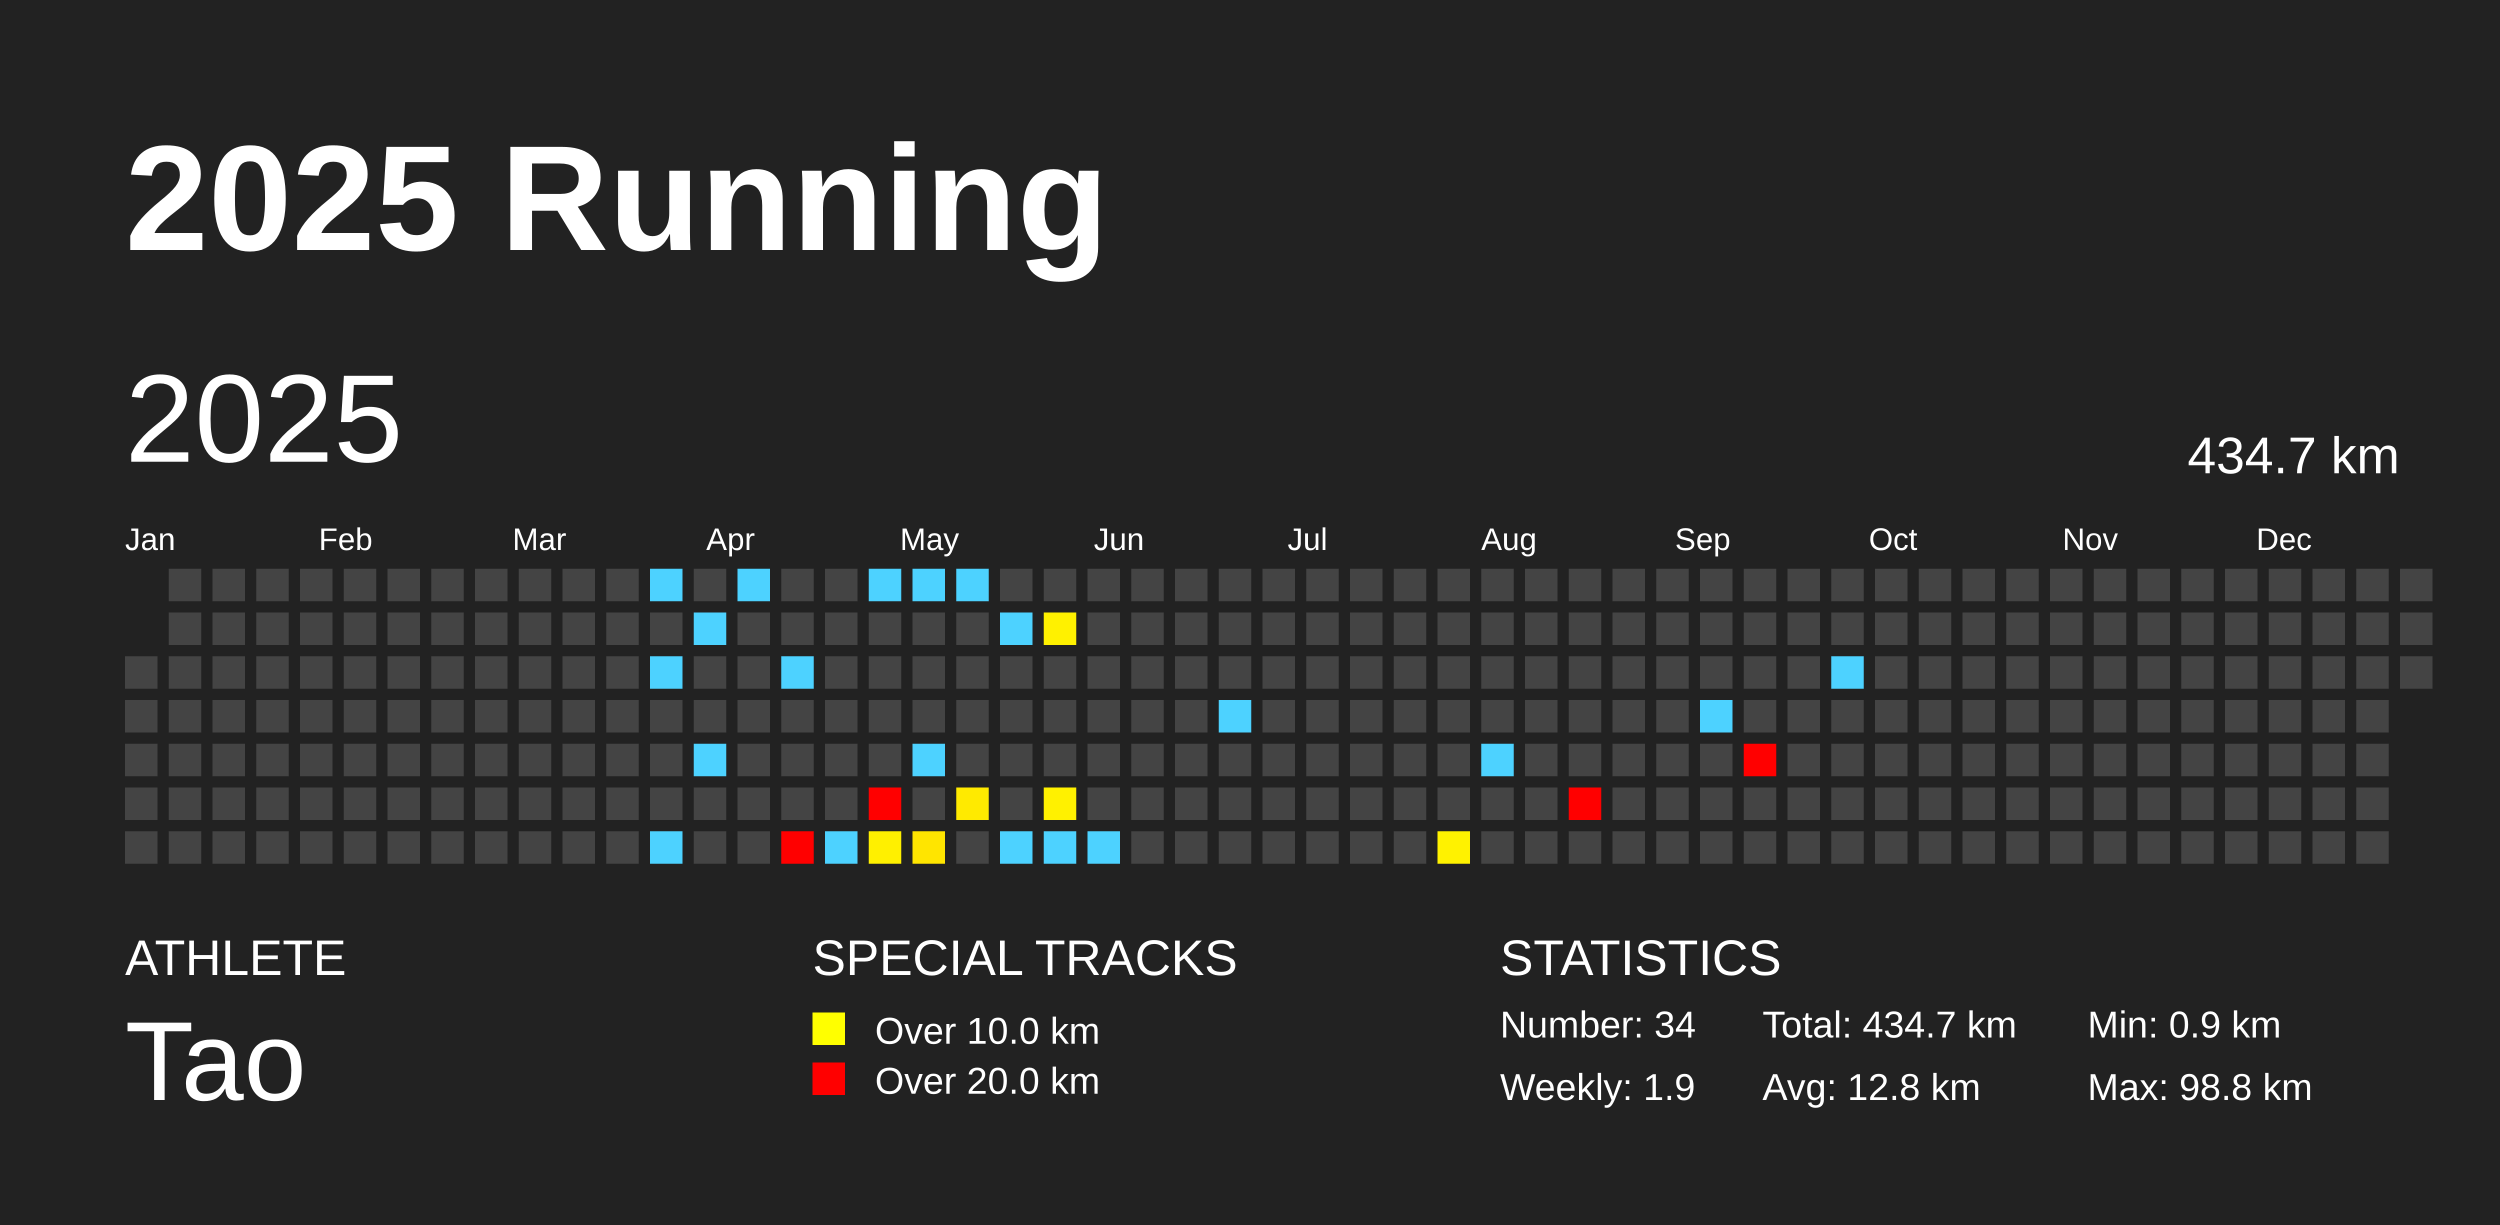
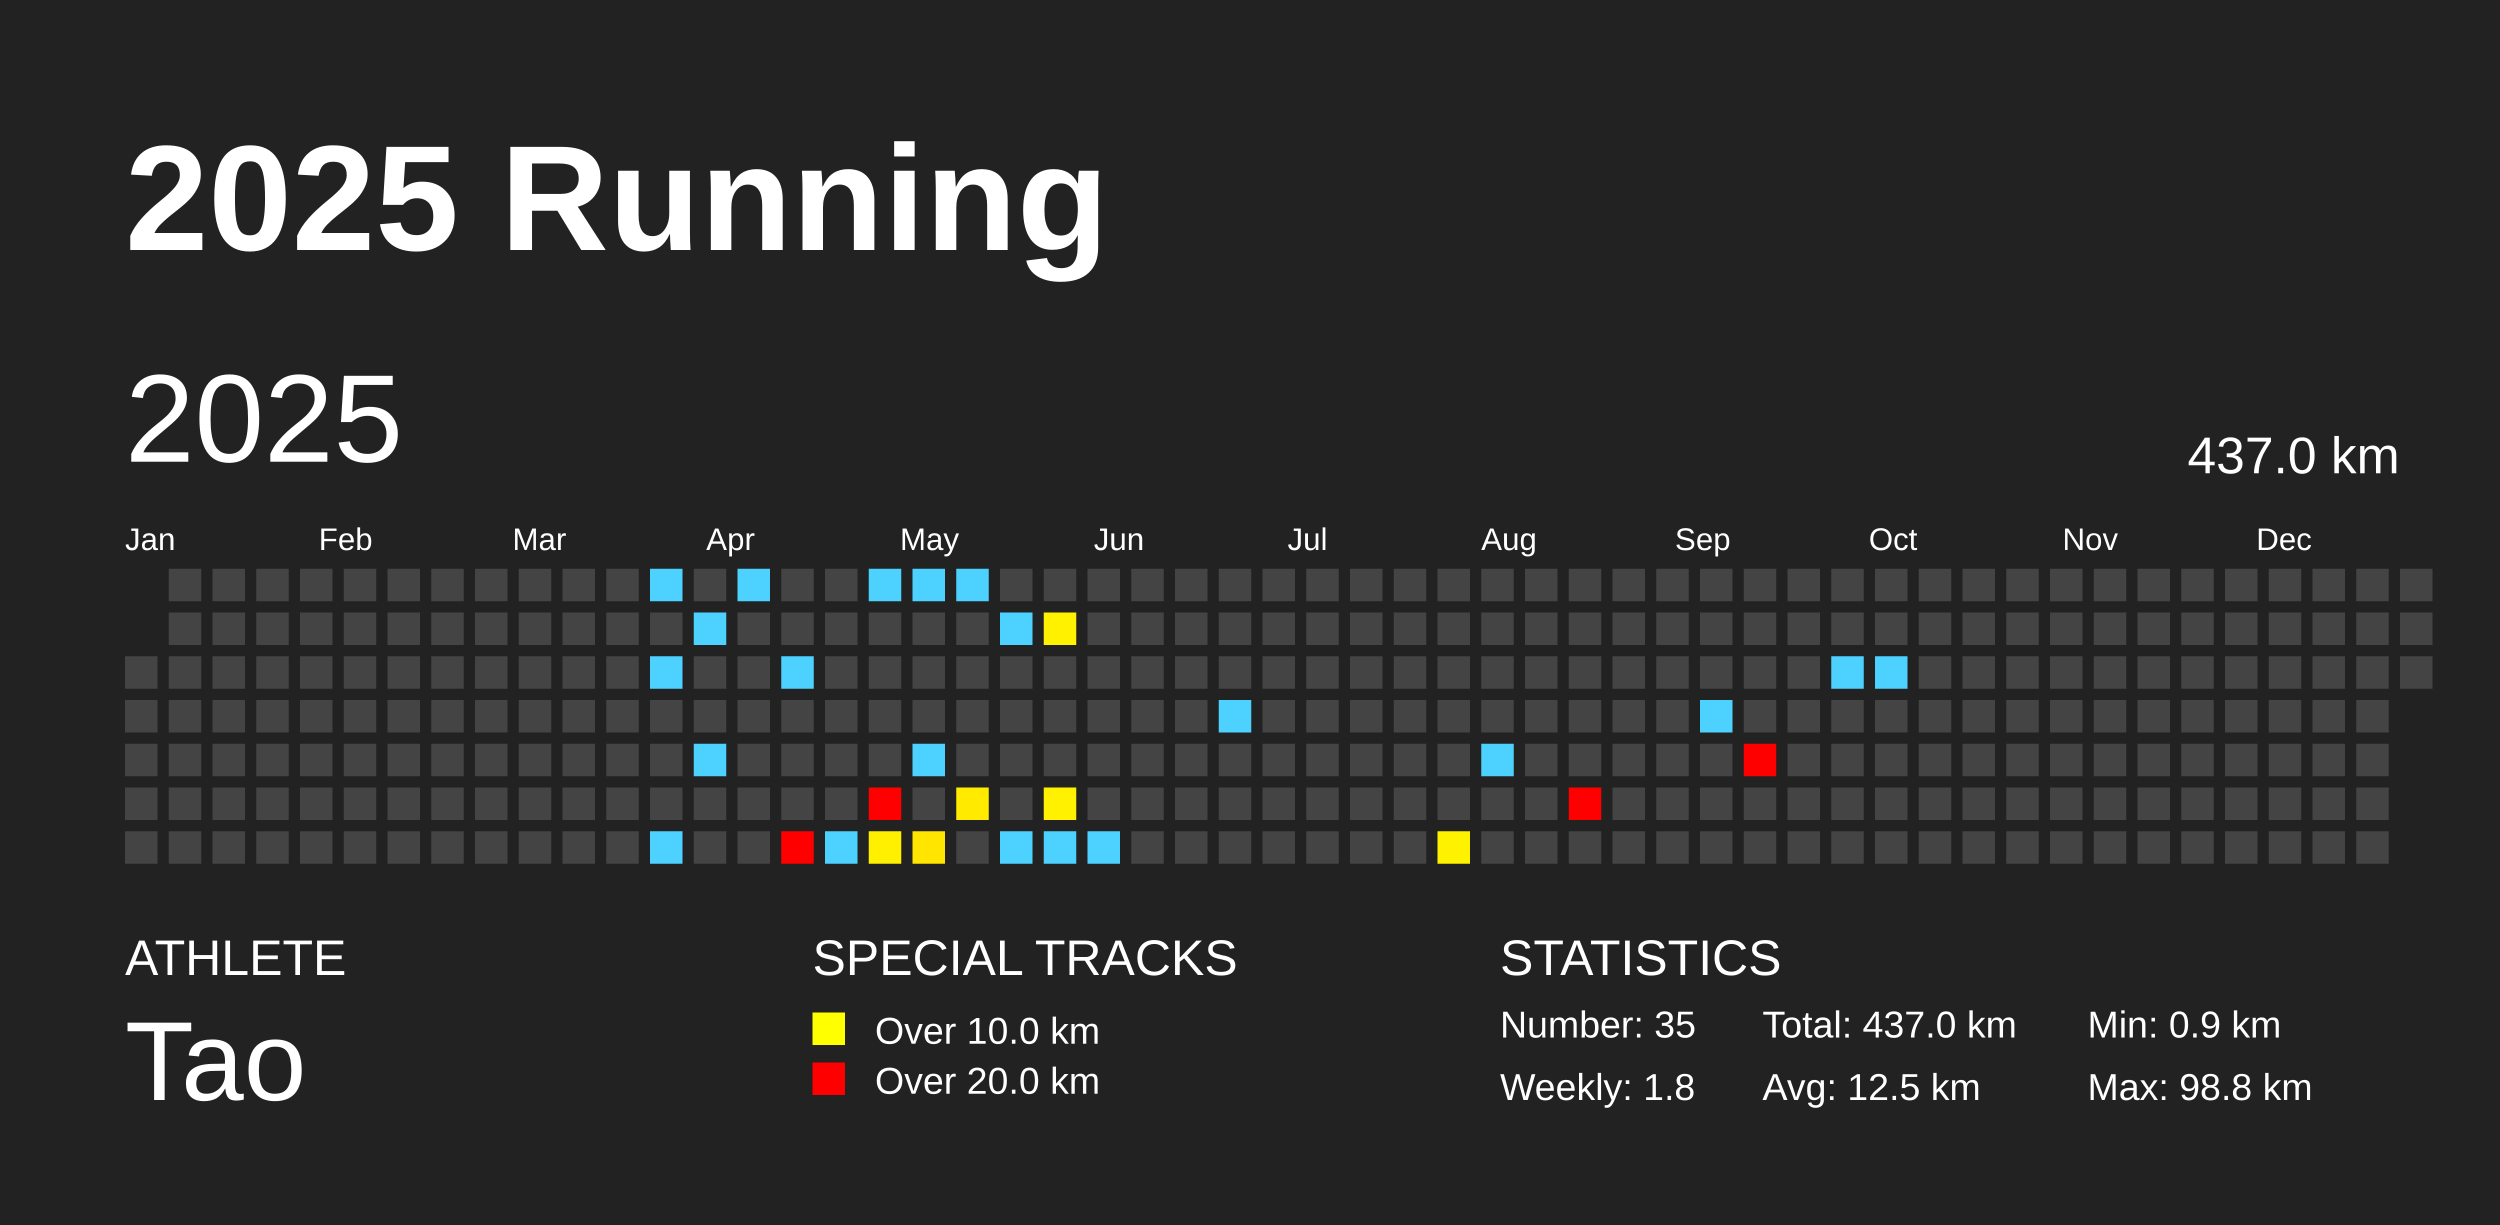
<svg xmlns="http://www.w3.org/2000/svg" baseProfile="full" height="98mm" version="1.1" viewBox="0,0,200,98" width="200mm">
  <defs />
  <rect fill="#222222" height="98" width="200" x="0" y="0" />
  <text fill="#FFFFFF" style="font-size:12px; font-family:Arial; font-weight:bold;" x="10" y="20">2025 Running</text>
  <text fill="#FFFFFF" style="font-size:4px; font-family:Arial" x="10" y="78">ATHLETE</text>
  <text fill="#FFFFFF" style="font-size:9px; font-family:Arial" x="10" y="88">Tao</text>
  <text fill="#FFFFFF" style="font-size:4px; font-family:Arial" x="65" y="78">SPECIAL TRACKS</text>
  <rect fill="yellow" height="2.6" width="2.6" x="65" y="81" />
  <text fill="#FFFFFF" style="font-size:3px; font-family:Arial" x="70" y="83.5">Over 10.0 km</text>
  <rect fill="red" height="2.6" width="2.6" x="65" y="85" />
  <text fill="#FFFFFF" style="font-size:3px; font-family:Arial" x="70" y="87.5">Over 20.0 km</text>
  <text fill="#FFFFFF" style="font-size:4px; font-family:Arial" x="120" y="78">STATISTICS</text>
-   <text fill="#FFFFFF" style="font-size:3px; font-family:Arial" x="120" y="83">Number: 34</text>
-   <text fill="#FFFFFF" style="font-size:3px; font-family:Arial" x="120" y="88">Weekly: 1.9</text>
-   <text fill="#FFFFFF" style="font-size:3px; font-family:Arial" x="141" y="83">Total: 434.7 km</text>
-   <text fill="#FFFFFF" style="font-size:3px; font-family:Arial" x="141" y="88">Avg: 12.8 km</text>
+   <text fill="#FFFFFF" style="font-size:3px; font-family:Arial" x="120" y="83">Number: 35</text>
+   <text fill="#FFFFFF" style="font-size:3px; font-family:Arial" x="120" y="88">Weekly: 1.8</text>
+   <text fill="#FFFFFF" style="font-size:3px; font-family:Arial" x="141" y="83">Total: 437.0 km</text>
+   <text fill="#FFFFFF" style="font-size:3px; font-family:Arial" x="141" y="88">Avg: 12.5 km</text>
  <text fill="#FFFFFF" style="font-size:3px; font-family:Arial" x="167" y="83">Min: 0.9 km</text>
  <text fill="#FFFFFF" style="font-size:3px; font-family:Arial" x="167" y="88">Max: 98.8 km</text>
  <text dominant-baseline="hanging" fill="#FFFFFF" style="font-size:10.0px; font-family:Arial;" x="10" y="30">2025</text>
-   <text dominant-baseline="hanging" fill="#FFFFFF" style="font-size:4.125px; font-family:Arial;" x="175" y="35">434.7 km</text>
+   <text dominant-baseline="hanging" fill="#FFFFFF" style="font-size:4.125px; font-family:Arial;" x="175" y="35">437.0 km</text>
  <text fill="#FFFFFF" style="font-size:2.5px; font-family:Arial" x="10.0" y="44">Jan</text>
  <text fill="#FFFFFF" style="font-size:2.5px; font-family:Arial" x="25.5" y="44">Feb</text>
  <text fill="#FFFFFF" style="font-size:2.5px; font-family:Arial" x="41.0" y="44">Mar</text>
  <text fill="#FFFFFF" style="font-size:2.5px; font-family:Arial" x="56.5" y="44">Apr</text>
  <text fill="#FFFFFF" style="font-size:2.5px; font-family:Arial" x="72.0" y="44">May</text>
  <text fill="#FFFFFF" style="font-size:2.5px; font-family:Arial" x="87.5" y="44">Jun</text>
  <text fill="#FFFFFF" style="font-size:2.5px; font-family:Arial" x="103.0" y="44">Jul</text>
  <text fill="#FFFFFF" style="font-size:2.5px; font-family:Arial" x="118.5" y="44">Aug</text>
  <text fill="#FFFFFF" style="font-size:2.5px; font-family:Arial" x="134.0" y="44">Sep</text>
  <text fill="#FFFFFF" style="font-size:2.5px; font-family:Arial" x="149.5" y="44">Oct</text>
  <text fill="#FFFFFF" style="font-size:2.5px; font-family:Arial" x="165.0" y="44">Nov</text>
  <text fill="#FFFFFF" style="font-size:2.5px; font-family:Arial" x="180.5" y="44">Dec</text>
  <rect fill="#444444" height="2.6" width="2.6" x="10.0" y="52.5" />
  <rect fill="#444444" height="2.6" width="2.6" x="10.0" y="56.0" />
  <rect fill="#444444" height="2.6" width="2.6" x="10.0" y="59.5" />
  <rect fill="#444444" height="2.6" width="2.6" x="10.0" y="63.0" />
  <rect fill="#444444" height="2.6" width="2.6" x="10.0" y="66.5" />
  <rect fill="#444444" height="2.6" width="2.6" x="13.5" y="45.5" />
  <rect fill="#444444" height="2.6" width="2.6" x="13.5" y="49.0" />
  <rect fill="#444444" height="2.6" width="2.6" x="13.5" y="52.5" />
  <rect fill="#444444" height="2.6" width="2.6" x="13.5" y="56.0" />
  <rect fill="#444444" height="2.6" width="2.6" x="13.5" y="59.5" />
  <rect fill="#444444" height="2.6" width="2.6" x="13.5" y="63.0" />
  <rect fill="#444444" height="2.6" width="2.6" x="13.5" y="66.5" />
  <rect fill="#444444" height="2.6" width="2.6" x="17.0" y="45.5" />
  <rect fill="#444444" height="2.6" width="2.6" x="17.0" y="49.0" />
  <rect fill="#444444" height="2.6" width="2.6" x="17.0" y="52.5" />
  <rect fill="#444444" height="2.6" width="2.6" x="17.0" y="56.0" />
  <rect fill="#444444" height="2.6" width="2.6" x="17.0" y="59.5" />
  <rect fill="#444444" height="2.6" width="2.6" x="17.0" y="63.0" />
  <rect fill="#444444" height="2.6" width="2.6" x="17.0" y="66.5" />
  <rect fill="#444444" height="2.6" width="2.6" x="20.5" y="45.5" />
  <rect fill="#444444" height="2.6" width="2.6" x="20.5" y="49.0" />
  <rect fill="#444444" height="2.6" width="2.6" x="20.5" y="52.5" />
  <rect fill="#444444" height="2.6" width="2.6" x="20.5" y="56.0" />
  <rect fill="#444444" height="2.6" width="2.6" x="20.5" y="59.5" />
  <rect fill="#444444" height="2.6" width="2.6" x="20.5" y="63.0" />
  <rect fill="#444444" height="2.6" width="2.6" x="20.5" y="66.5" />
  <rect fill="#444444" height="2.6" width="2.6" x="24.0" y="45.5" />
  <rect fill="#444444" height="2.6" width="2.6" x="24.0" y="49.0" />
  <rect fill="#444444" height="2.6" width="2.6" x="24.0" y="52.5" />
  <rect fill="#444444" height="2.6" width="2.6" x="24.0" y="56.0" />
  <rect fill="#444444" height="2.6" width="2.6" x="24.0" y="59.5" />
  <rect fill="#444444" height="2.6" width="2.6" x="24.0" y="63.0" />
  <rect fill="#444444" height="2.6" width="2.6" x="24.0" y="66.5" />
  <rect fill="#444444" height="2.6" width="2.6" x="27.5" y="45.5" />
  <rect fill="#444444" height="2.6" width="2.6" x="27.5" y="49.0" />
  <rect fill="#444444" height="2.6" width="2.6" x="27.5" y="52.5" />
  <rect fill="#444444" height="2.6" width="2.6" x="27.5" y="56.0" />
  <rect fill="#444444" height="2.6" width="2.6" x="27.5" y="59.5" />
  <rect fill="#444444" height="2.6" width="2.6" x="27.5" y="63.0" />
  <rect fill="#444444" height="2.6" width="2.6" x="27.5" y="66.5" />
  <rect fill="#444444" height="2.6" width="2.6" x="31.0" y="45.5" />
  <rect fill="#444444" height="2.6" width="2.6" x="31.0" y="49.0" />
  <rect fill="#444444" height="2.6" width="2.6" x="31.0" y="52.5" />
  <rect fill="#444444" height="2.6" width="2.6" x="31.0" y="56.0" />
  <rect fill="#444444" height="2.6" width="2.6" x="31.0" y="59.5" />
  <rect fill="#444444" height="2.6" width="2.6" x="31.0" y="63.0" />
  <rect fill="#444444" height="2.6" width="2.6" x="31.0" y="66.5" />
  <rect fill="#444444" height="2.6" width="2.6" x="34.5" y="45.5" />
  <rect fill="#444444" height="2.6" width="2.6" x="34.5" y="49.0" />
  <rect fill="#444444" height="2.6" width="2.6" x="34.5" y="52.5" />
  <rect fill="#444444" height="2.6" width="2.6" x="34.5" y="56.0" />
  <rect fill="#444444" height="2.6" width="2.6" x="34.5" y="59.5" />
  <rect fill="#444444" height="2.6" width="2.6" x="34.5" y="63.0" />
  <rect fill="#444444" height="2.6" width="2.6" x="34.5" y="66.5" />
  <rect fill="#444444" height="2.6" width="2.6" x="38.0" y="45.5" />
  <rect fill="#444444" height="2.6" width="2.6" x="38.0" y="49.0" />
  <rect fill="#444444" height="2.6" width="2.6" x="38.0" y="52.5" />
  <rect fill="#444444" height="2.6" width="2.6" x="38.0" y="56.0" />
  <rect fill="#444444" height="2.6" width="2.6" x="38.0" y="59.5" />
  <rect fill="#444444" height="2.6" width="2.6" x="38.0" y="63.0" />
  <rect fill="#444444" height="2.6" width="2.6" x="38.0" y="66.5" />
  <rect fill="#444444" height="2.6" width="2.6" x="41.5" y="45.5" />
  <rect fill="#444444" height="2.6" width="2.6" x="41.5" y="49.0" />
  <rect fill="#444444" height="2.6" width="2.6" x="41.5" y="52.5" />
  <rect fill="#444444" height="2.6" width="2.6" x="41.5" y="56.0" />
  <rect fill="#444444" height="2.6" width="2.6" x="41.5" y="59.5" />
  <rect fill="#444444" height="2.6" width="2.6" x="41.5" y="63.0" />
  <rect fill="#444444" height="2.6" width="2.6" x="41.5" y="66.5" />
  <rect fill="#444444" height="2.6" width="2.6" x="45.0" y="45.5" />
  <rect fill="#444444" height="2.6" width="2.6" x="45.0" y="49.0" />
  <rect fill="#444444" height="2.6" width="2.6" x="45.0" y="52.5" />
  <rect fill="#444444" height="2.6" width="2.6" x="45.0" y="56.0" />
  <rect fill="#444444" height="2.6" width="2.6" x="45.0" y="59.5" />
  <rect fill="#444444" height="2.6" width="2.6" x="45.0" y="63.0" />
  <rect fill="#444444" height="2.6" width="2.6" x="45.0" y="66.5" />
  <rect fill="#444444" height="2.6" width="2.6" x="48.5" y="45.5" />
  <rect fill="#444444" height="2.6" width="2.6" x="48.5" y="49.0" />
  <rect fill="#444444" height="2.6" width="2.6" x="48.5" y="52.5" />
  <rect fill="#444444" height="2.6" width="2.6" x="48.5" y="56.0" />
  <rect fill="#444444" height="2.6" width="2.6" x="48.5" y="59.5" />
  <rect fill="#444444" height="2.6" width="2.6" x="48.5" y="63.0" />
  <rect fill="#444444" height="2.6" width="2.6" x="48.5" y="66.5" />
  <rect fill="#4dd2ff" height="2.6" width="2.6" x="52.0" y="45.5" />
  <rect fill="#444444" height="2.6" width="2.6" x="52.0" y="49.0" />
  <rect fill="#4dd2ff" height="2.6" width="2.6" x="52.0" y="52.5" />
  <rect fill="#444444" height="2.6" width="2.6" x="52.0" y="56.0" />
  <rect fill="#444444" height="2.6" width="2.6" x="52.0" y="59.5" />
  <rect fill="#444444" height="2.6" width="2.6" x="52.0" y="63.0" />
  <rect fill="#4dd2ff" height="2.6" width="2.6" x="52.0" y="66.5" />
  <rect fill="#444444" height="2.6" width="2.6" x="55.5" y="45.5" />
  <rect fill="#4dd2ff" height="2.6" width="2.6" x="55.5" y="49.0" />
  <rect fill="#444444" height="2.6" width="2.6" x="55.5" y="52.5" />
  <rect fill="#444444" height="2.6" width="2.6" x="55.5" y="56.0" />
  <rect fill="#4dd2ff" height="2.6" width="2.6" x="55.5" y="59.5" />
  <rect fill="#444444" height="2.6" width="2.6" x="55.5" y="63.0" />
  <rect fill="#444444" height="2.6" width="2.6" x="55.5" y="66.5" />
  <rect fill="#4dd2ff" height="2.6" width="2.6" x="59.0" y="45.5" />
  <rect fill="#444444" height="2.6" width="2.6" x="59.0" y="49.0" />
  <rect fill="#444444" height="2.6" width="2.6" x="59.0" y="52.5" />
  <rect fill="#444444" height="2.6" width="2.6" x="59.0" y="56.0" />
  <rect fill="#444444" height="2.6" width="2.6" x="59.0" y="59.5" />
  <rect fill="#444444" height="2.6" width="2.6" x="59.0" y="63.0" />
  <rect fill="#444444" height="2.6" width="2.6" x="59.0" y="66.5" />
  <rect fill="#444444" height="2.6" width="2.6" x="62.5" y="45.5" />
  <rect fill="#444444" height="2.6" width="2.6" x="62.5" y="49.0" />
  <rect fill="#4dd2ff" height="2.6" width="2.6" x="62.5" y="52.5" />
  <rect fill="#444444" height="2.6" width="2.6" x="62.5" y="56.0" />
  <rect fill="#444444" height="2.6" width="2.6" x="62.5" y="59.5" />
  <rect fill="#444444" height="2.6" width="2.6" x="62.5" y="63.0" />
  <rect fill="red" height="2.6" width="2.6" x="62.5" y="66.5" />
  <rect fill="#444444" height="2.6" width="2.6" x="66.0" y="45.5" />
  <rect fill="#444444" height="2.6" width="2.6" x="66.0" y="49.0" />
  <rect fill="#444444" height="2.6" width="2.6" x="66.0" y="52.5" />
  <rect fill="#444444" height="2.6" width="2.6" x="66.0" y="56.0" />
  <rect fill="#444444" height="2.6" width="2.6" x="66.0" y="59.5" />
  <rect fill="#444444" height="2.6" width="2.6" x="66.0" y="63.0" />
  <rect fill="#4dd2ff" height="2.6" width="2.6" x="66.0" y="66.5" />
  <rect fill="#4dd2ff" height="2.6" width="2.6" x="69.5" y="45.5" />
  <rect fill="#444444" height="2.6" width="2.6" x="69.5" y="49.0" />
  <rect fill="#444444" height="2.6" width="2.6" x="69.5" y="52.5" />
  <rect fill="#444444" height="2.6" width="2.6" x="69.5" y="56.0" />
  <rect fill="#444444" height="2.6" width="2.6" x="69.5" y="59.5" />
  <rect fill="red" height="2.6" width="2.6" x="69.5" y="63.0" />
  <rect fill="#fff000" height="2.6" width="2.6" x="69.5" y="66.5" />
  <rect fill="#4dd2ff" height="2.6" width="2.6" x="73.0" y="45.5" />
  <rect fill="#444444" height="2.6" width="2.6" x="73.0" y="49.0" />
  <rect fill="#444444" height="2.6" width="2.6" x="73.0" y="52.5" />
  <rect fill="#444444" height="2.6" width="2.6" x="73.0" y="56.0" />
  <rect fill="#4dd2ff" height="2.6" width="2.6" x="73.0" y="59.5" />
  <rect fill="#444444" height="2.6" width="2.6" x="73.0" y="63.0" />
  <rect fill="#ffe500" height="2.6" width="2.6" x="73.0" y="66.5" />
  <rect fill="#4dd2ff" height="2.6" width="2.6" x="76.5" y="45.5" />
  <rect fill="#444444" height="2.6" width="2.6" x="76.5" y="49.0" />
  <rect fill="#444444" height="2.6" width="2.6" x="76.5" y="52.5" />
  <rect fill="#444444" height="2.6" width="2.6" x="76.5" y="56.0" />
  <rect fill="#444444" height="2.6" width="2.6" x="76.5" y="59.5" />
  <rect fill="#ffea00" height="2.6" width="2.6" x="76.5" y="63.0" />
  <rect fill="#444444" height="2.6" width="2.6" x="76.5" y="66.5" />
  <rect fill="#444444" height="2.6" width="2.6" x="80.0" y="45.5" />
  <rect fill="#4dd2ff" height="2.6" width="2.6" x="80.0" y="49.0" />
  <rect fill="#444444" height="2.6" width="2.6" x="80.0" y="52.5" />
  <rect fill="#444444" height="2.6" width="2.6" x="80.0" y="56.0" />
  <rect fill="#444444" height="2.6" width="2.6" x="80.0" y="59.5" />
  <rect fill="#444444" height="2.6" width="2.6" x="80.0" y="63.0" />
  <rect fill="#4dd2ff" height="2.6" width="2.6" x="80.0" y="66.5" />
  <rect fill="#444444" height="2.6" width="2.6" x="83.5" y="45.5" />
  <rect fill="#fff100" height="2.6" width="2.6" x="83.5" y="49.0" />
  <rect fill="#444444" height="2.6" width="2.6" x="83.5" y="52.5" />
  <rect fill="#444444" height="2.6" width="2.6" x="83.5" y="56.0" />
  <rect fill="#444444" height="2.6" width="2.6" x="83.5" y="59.5" />
  <rect fill="#fff100" height="2.6" width="2.6" x="83.5" y="63.0" />
  <rect fill="#4dd2ff" height="2.6" width="2.6" x="83.5" y="66.5" />
  <rect fill="#444444" height="2.6" width="2.6" x="87.0" y="45.5" />
  <rect fill="#444444" height="2.6" width="2.6" x="87.0" y="49.0" />
  <rect fill="#444444" height="2.6" width="2.6" x="87.0" y="52.5" />
  <rect fill="#444444" height="2.6" width="2.6" x="87.0" y="56.0" />
  <rect fill="#444444" height="2.6" width="2.6" x="87.0" y="59.5" />
  <rect fill="#444444" height="2.6" width="2.6" x="87.0" y="63.0" />
  <rect fill="#4dd2ff" height="2.6" width="2.6" x="87.0" y="66.5" />
  <rect fill="#444444" height="2.6" width="2.6" x="90.5" y="45.5" />
  <rect fill="#444444" height="2.6" width="2.6" x="90.5" y="49.0" />
  <rect fill="#444444" height="2.6" width="2.6" x="90.5" y="52.5" />
  <rect fill="#444444" height="2.6" width="2.6" x="90.5" y="56.0" />
  <rect fill="#444444" height="2.6" width="2.6" x="90.5" y="59.5" />
  <rect fill="#444444" height="2.6" width="2.6" x="90.5" y="63.0" />
  <rect fill="#444444" height="2.6" width="2.6" x="90.5" y="66.5" />
  <rect fill="#444444" height="2.6" width="2.6" x="94.0" y="45.5" />
  <rect fill="#444444" height="2.6" width="2.6" x="94.0" y="49.0" />
  <rect fill="#444444" height="2.6" width="2.6" x="94.0" y="52.5" />
  <rect fill="#444444" height="2.6" width="2.6" x="94.0" y="56.0" />
  <rect fill="#444444" height="2.6" width="2.6" x="94.0" y="59.5" />
  <rect fill="#444444" height="2.6" width="2.6" x="94.0" y="63.0" />
  <rect fill="#444444" height="2.6" width="2.6" x="94.0" y="66.5" />
  <rect fill="#444444" height="2.6" width="2.6" x="97.5" y="45.5" />
  <rect fill="#444444" height="2.6" width="2.6" x="97.5" y="49.0" />
  <rect fill="#444444" height="2.6" width="2.6" x="97.5" y="52.5" />
  <rect fill="#4dd2ff" height="2.6" width="2.6" x="97.5" y="56.0" />
  <rect fill="#444444" height="2.6" width="2.6" x="97.5" y="59.5" />
  <rect fill="#444444" height="2.6" width="2.6" x="97.5" y="63.0" />
  <rect fill="#444444" height="2.6" width="2.6" x="97.5" y="66.5" />
  <rect fill="#444444" height="2.6" width="2.6" x="101.0" y="45.5" />
  <rect fill="#444444" height="2.6" width="2.6" x="101.0" y="49.0" />
  <rect fill="#444444" height="2.6" width="2.6" x="101.0" y="52.5" />
  <rect fill="#444444" height="2.6" width="2.6" x="101.0" y="56.0" />
  <rect fill="#444444" height="2.6" width="2.6" x="101.0" y="59.5" />
  <rect fill="#444444" height="2.6" width="2.6" x="101.0" y="63.0" />
  <rect fill="#444444" height="2.6" width="2.6" x="101.0" y="66.5" />
  <rect fill="#444444" height="2.6" width="2.6" x="104.5" y="45.5" />
  <rect fill="#444444" height="2.6" width="2.6" x="104.5" y="49.0" />
  <rect fill="#444444" height="2.6" width="2.6" x="104.5" y="52.5" />
  <rect fill="#444444" height="2.6" width="2.6" x="104.5" y="56.0" />
  <rect fill="#444444" height="2.6" width="2.6" x="104.5" y="59.5" />
  <rect fill="#444444" height="2.6" width="2.6" x="104.5" y="63.0" />
  <rect fill="#444444" height="2.6" width="2.6" x="104.5" y="66.5" />
  <rect fill="#444444" height="2.6" width="2.6" x="108.0" y="45.5" />
  <rect fill="#444444" height="2.6" width="2.6" x="108.0" y="49.0" />
  <rect fill="#444444" height="2.6" width="2.6" x="108.0" y="52.5" />
  <rect fill="#444444" height="2.6" width="2.6" x="108.0" y="56.0" />
  <rect fill="#444444" height="2.6" width="2.6" x="108.0" y="59.5" />
  <rect fill="#444444" height="2.6" width="2.6" x="108.0" y="63.0" />
  <rect fill="#444444" height="2.6" width="2.6" x="108.0" y="66.5" />
  <rect fill="#444444" height="2.6" width="2.6" x="111.5" y="45.5" />
  <rect fill="#444444" height="2.6" width="2.6" x="111.5" y="49.0" />
  <rect fill="#444444" height="2.6" width="2.6" x="111.5" y="52.5" />
  <rect fill="#444444" height="2.6" width="2.6" x="111.5" y="56.0" />
  <rect fill="#444444" height="2.6" width="2.6" x="111.5" y="59.5" />
  <rect fill="#444444" height="2.6" width="2.6" x="111.5" y="63.0" />
  <rect fill="#444444" height="2.6" width="2.6" x="111.5" y="66.5" />
  <rect fill="#444444" height="2.6" width="2.6" x="115.0" y="45.5" />
  <rect fill="#444444" height="2.6" width="2.6" x="115.0" y="49.0" />
  <rect fill="#444444" height="2.6" width="2.6" x="115.0" y="52.5" />
  <rect fill="#444444" height="2.6" width="2.6" x="115.0" y="56.0" />
  <rect fill="#444444" height="2.6" width="2.6" x="115.0" y="59.5" />
  <rect fill="#444444" height="2.6" width="2.6" x="115.0" y="63.0" />
  <rect fill="#fff200" height="2.6" width="2.6" x="115.0" y="66.5" />
  <rect fill="#444444" height="2.6" width="2.6" x="118.5" y="45.5" />
  <rect fill="#444444" height="2.6" width="2.6" x="118.5" y="49.0" />
  <rect fill="#444444" height="2.6" width="2.6" x="118.5" y="52.5" />
  <rect fill="#444444" height="2.6" width="2.6" x="118.5" y="56.0" />
  <rect fill="#4dd2ff" height="2.6" width="2.6" x="118.5" y="59.5" />
  <rect fill="#444444" height="2.6" width="2.6" x="118.5" y="63.0" />
  <rect fill="#444444" height="2.6" width="2.6" x="118.5" y="66.5" />
  <rect fill="#444444" height="2.6" width="2.6" x="122.0" y="45.5" />
  <rect fill="#444444" height="2.6" width="2.6" x="122.0" y="49.0" />
  <rect fill="#444444" height="2.6" width="2.6" x="122.0" y="52.5" />
  <rect fill="#444444" height="2.6" width="2.6" x="122.0" y="56.0" />
  <rect fill="#444444" height="2.6" width="2.6" x="122.0" y="59.5" />
  <rect fill="#444444" height="2.6" width="2.6" x="122.0" y="63.0" />
  <rect fill="#444444" height="2.6" width="2.6" x="122.0" y="66.5" />
  <rect fill="#444444" height="2.6" width="2.6" x="125.5" y="45.5" />
  <rect fill="#444444" height="2.6" width="2.6" x="125.5" y="49.0" />
  <rect fill="#444444" height="2.6" width="2.6" x="125.5" y="52.5" />
  <rect fill="#444444" height="2.6" width="2.6" x="125.5" y="56.0" />
  <rect fill="#444444" height="2.6" width="2.6" x="125.5" y="59.5" />
  <rect fill="red" height="2.6" width="2.6" x="125.5" y="63.0" />
  <rect fill="#444444" height="2.6" width="2.6" x="125.5" y="66.5" />
  <rect fill="#444444" height="2.6" width="2.6" x="129.0" y="45.5" />
  <rect fill="#444444" height="2.6" width="2.6" x="129.0" y="49.0" />
  <rect fill="#444444" height="2.6" width="2.6" x="129.0" y="52.5" />
  <rect fill="#444444" height="2.6" width="2.6" x="129.0" y="56.0" />
  <rect fill="#444444" height="2.6" width="2.6" x="129.0" y="59.5" />
  <rect fill="#444444" height="2.6" width="2.6" x="129.0" y="63.0" />
  <rect fill="#444444" height="2.6" width="2.6" x="129.0" y="66.5" />
  <rect fill="#444444" height="2.6" width="2.6" x="132.5" y="45.5" />
  <rect fill="#444444" height="2.6" width="2.6" x="132.5" y="49.0" />
  <rect fill="#444444" height="2.6" width="2.6" x="132.5" y="52.5" />
  <rect fill="#444444" height="2.6" width="2.6" x="132.5" y="56.0" />
  <rect fill="#444444" height="2.6" width="2.6" x="132.5" y="59.5" />
  <rect fill="#444444" height="2.6" width="2.6" x="132.5" y="63.0" />
  <rect fill="#444444" height="2.6" width="2.6" x="132.5" y="66.5" />
  <rect fill="#444444" height="2.6" width="2.6" x="136.0" y="45.5" />
  <rect fill="#444444" height="2.6" width="2.6" x="136.0" y="49.0" />
  <rect fill="#444444" height="2.6" width="2.6" x="136.0" y="52.5" />
  <rect fill="#4dd2ff" height="2.6" width="2.6" x="136.0" y="56.0" />
  <rect fill="#444444" height="2.6" width="2.6" x="136.0" y="59.5" />
  <rect fill="#444444" height="2.6" width="2.6" x="136.0" y="63.0" />
  <rect fill="#444444" height="2.6" width="2.6" x="136.0" y="66.5" />
  <rect fill="#444444" height="2.6" width="2.6" x="139.5" y="45.5" />
  <rect fill="#444444" height="2.6" width="2.6" x="139.5" y="49.0" />
  <rect fill="#444444" height="2.6" width="2.6" x="139.5" y="52.5" />
  <rect fill="#444444" height="2.6" width="2.6" x="139.5" y="56.0" />
  <rect fill="red" height="2.6" width="2.6" x="139.5" y="59.5" />
  <rect fill="#444444" height="2.6" width="2.6" x="139.5" y="63.0" />
  <rect fill="#444444" height="2.6" width="2.6" x="139.5" y="66.5" />
  <rect fill="#444444" height="2.6" width="2.6" x="143.0" y="45.5" />
  <rect fill="#444444" height="2.6" width="2.6" x="143.0" y="49.0" />
  <rect fill="#444444" height="2.6" width="2.6" x="143.0" y="52.5" />
  <rect fill="#444444" height="2.6" width="2.6" x="143.0" y="56.0" />
  <rect fill="#444444" height="2.6" width="2.6" x="143.0" y="59.5" />
  <rect fill="#444444" height="2.6" width="2.6" x="143.0" y="63.0" />
  <rect fill="#444444" height="2.6" width="2.6" x="143.0" y="66.5" />
  <rect fill="#444444" height="2.6" width="2.6" x="146.5" y="45.5" />
  <rect fill="#444444" height="2.6" width="2.6" x="146.5" y="49.0" />
  <rect fill="#4dd2ff" height="2.6" width="2.6" x="146.5" y="52.5" />
  <rect fill="#444444" height="2.6" width="2.6" x="146.5" y="56.0" />
  <rect fill="#444444" height="2.6" width="2.6" x="146.5" y="59.5" />
  <rect fill="#444444" height="2.6" width="2.6" x="146.5" y="63.0" />
  <rect fill="#444444" height="2.6" width="2.6" x="146.5" y="66.5" />
  <rect fill="#444444" height="2.6" width="2.6" x="150.0" y="45.5" />
  <rect fill="#444444" height="2.6" width="2.6" x="150.0" y="49.0" />
-   <rect fill="#444444" height="2.6" width="2.6" x="150.0" y="52.5" />
+   <rect fill="#4dd2ff" height="2.6" width="2.6" x="150.0" y="52.5" />
  <rect fill="#444444" height="2.6" width="2.6" x="150.0" y="56.0" />
  <rect fill="#444444" height="2.6" width="2.6" x="150.0" y="59.5" />
  <rect fill="#444444" height="2.6" width="2.6" x="150.0" y="63.0" />
  <rect fill="#444444" height="2.6" width="2.6" x="150.0" y="66.5" />
  <rect fill="#444444" height="2.6" width="2.6" x="153.5" y="45.5" />
  <rect fill="#444444" height="2.6" width="2.6" x="153.5" y="49.0" />
  <rect fill="#444444" height="2.6" width="2.6" x="153.5" y="52.5" />
  <rect fill="#444444" height="2.6" width="2.6" x="153.5" y="56.0" />
  <rect fill="#444444" height="2.6" width="2.6" x="153.5" y="59.5" />
  <rect fill="#444444" height="2.6" width="2.6" x="153.5" y="63.0" />
  <rect fill="#444444" height="2.6" width="2.6" x="153.5" y="66.5" />
  <rect fill="#444444" height="2.6" width="2.6" x="157.0" y="45.5" />
  <rect fill="#444444" height="2.6" width="2.6" x="157.0" y="49.0" />
  <rect fill="#444444" height="2.6" width="2.6" x="157.0" y="52.5" />
  <rect fill="#444444" height="2.6" width="2.6" x="157.0" y="56.0" />
  <rect fill="#444444" height="2.6" width="2.6" x="157.0" y="59.5" />
  <rect fill="#444444" height="2.6" width="2.6" x="157.0" y="63.0" />
  <rect fill="#444444" height="2.6" width="2.6" x="157.0" y="66.5" />
  <rect fill="#444444" height="2.6" width="2.6" x="160.5" y="45.5" />
  <rect fill="#444444" height="2.6" width="2.6" x="160.5" y="49.0" />
  <rect fill="#444444" height="2.6" width="2.6" x="160.5" y="52.5" />
  <rect fill="#444444" height="2.6" width="2.6" x="160.5" y="56.0" />
  <rect fill="#444444" height="2.6" width="2.6" x="160.5" y="59.5" />
  <rect fill="#444444" height="2.6" width="2.6" x="160.5" y="63.0" />
  <rect fill="#444444" height="2.6" width="2.6" x="160.5" y="66.5" />
  <rect fill="#444444" height="2.6" width="2.6" x="164.0" y="45.5" />
  <rect fill="#444444" height="2.6" width="2.6" x="164.0" y="49.0" />
  <rect fill="#444444" height="2.6" width="2.6" x="164.0" y="52.5" />
  <rect fill="#444444" height="2.6" width="2.6" x="164.0" y="56.0" />
  <rect fill="#444444" height="2.6" width="2.6" x="164.0" y="59.5" />
  <rect fill="#444444" height="2.6" width="2.6" x="164.0" y="63.0" />
  <rect fill="#444444" height="2.6" width="2.6" x="164.0" y="66.5" />
  <rect fill="#444444" height="2.6" width="2.6" x="167.5" y="45.5" />
  <rect fill="#444444" height="2.6" width="2.6" x="167.5" y="49.0" />
  <rect fill="#444444" height="2.6" width="2.6" x="167.5" y="52.5" />
  <rect fill="#444444" height="2.6" width="2.6" x="167.5" y="56.0" />
  <rect fill="#444444" height="2.6" width="2.6" x="167.5" y="59.5" />
  <rect fill="#444444" height="2.6" width="2.6" x="167.5" y="63.0" />
  <rect fill="#444444" height="2.6" width="2.6" x="167.5" y="66.5" />
  <rect fill="#444444" height="2.6" width="2.6" x="171.0" y="45.5" />
  <rect fill="#444444" height="2.6" width="2.6" x="171.0" y="49.0" />
  <rect fill="#444444" height="2.6" width="2.6" x="171.0" y="52.5" />
  <rect fill="#444444" height="2.6" width="2.6" x="171.0" y="56.0" />
  <rect fill="#444444" height="2.6" width="2.6" x="171.0" y="59.5" />
  <rect fill="#444444" height="2.6" width="2.6" x="171.0" y="63.0" />
  <rect fill="#444444" height="2.6" width="2.6" x="171.0" y="66.5" />
  <rect fill="#444444" height="2.6" width="2.6" x="174.5" y="45.5" />
  <rect fill="#444444" height="2.6" width="2.6" x="174.5" y="49.0" />
  <rect fill="#444444" height="2.6" width="2.6" x="174.5" y="52.5" />
  <rect fill="#444444" height="2.6" width="2.6" x="174.5" y="56.0" />
  <rect fill="#444444" height="2.6" width="2.6" x="174.5" y="59.5" />
  <rect fill="#444444" height="2.6" width="2.6" x="174.5" y="63.0" />
  <rect fill="#444444" height="2.6" width="2.6" x="174.5" y="66.5" />
  <rect fill="#444444" height="2.6" width="2.6" x="178.0" y="45.5" />
  <rect fill="#444444" height="2.6" width="2.6" x="178.0" y="49.0" />
  <rect fill="#444444" height="2.6" width="2.6" x="178.0" y="52.5" />
  <rect fill="#444444" height="2.6" width="2.6" x="178.0" y="56.0" />
  <rect fill="#444444" height="2.6" width="2.6" x="178.0" y="59.5" />
  <rect fill="#444444" height="2.6" width="2.6" x="178.0" y="63.0" />
  <rect fill="#444444" height="2.6" width="2.6" x="178.0" y="66.5" />
  <rect fill="#444444" height="2.6" width="2.6" x="181.5" y="45.5" />
  <rect fill="#444444" height="2.6" width="2.6" x="181.5" y="49.0" />
  <rect fill="#444444" height="2.6" width="2.6" x="181.5" y="52.5" />
  <rect fill="#444444" height="2.6" width="2.6" x="181.5" y="56.0" />
  <rect fill="#444444" height="2.6" width="2.6" x="181.5" y="59.5" />
  <rect fill="#444444" height="2.6" width="2.6" x="181.5" y="63.0" />
  <rect fill="#444444" height="2.6" width="2.6" x="181.5" y="66.5" />
  <rect fill="#444444" height="2.6" width="2.6" x="185.0" y="45.5" />
  <rect fill="#444444" height="2.6" width="2.6" x="185.0" y="49.0" />
  <rect fill="#444444" height="2.6" width="2.6" x="185.0" y="52.5" />
  <rect fill="#444444" height="2.6" width="2.6" x="185.0" y="56.0" />
  <rect fill="#444444" height="2.6" width="2.6" x="185.0" y="59.5" />
  <rect fill="#444444" height="2.6" width="2.6" x="185.0" y="63.0" />
  <rect fill="#444444" height="2.6" width="2.6" x="185.0" y="66.5" />
  <rect fill="#444444" height="2.6" width="2.6" x="188.5" y="45.5" />
  <rect fill="#444444" height="2.6" width="2.6" x="188.5" y="49.0" />
  <rect fill="#444444" height="2.6" width="2.6" x="188.5" y="52.5" />
  <rect fill="#444444" height="2.6" width="2.6" x="188.5" y="56.0" />
  <rect fill="#444444" height="2.6" width="2.6" x="188.5" y="59.5" />
  <rect fill="#444444" height="2.6" width="2.6" x="188.5" y="63.0" />
  <rect fill="#444444" height="2.6" width="2.6" x="188.5" y="66.5" />
  <rect fill="#444444" height="2.6" width="2.6" x="192.0" y="45.5" />
  <rect fill="#444444" height="2.6" width="2.6" x="192.0" y="49.0" />
  <rect fill="#444444" height="2.6" width="2.6" x="192.0" y="52.5" />
</svg>
